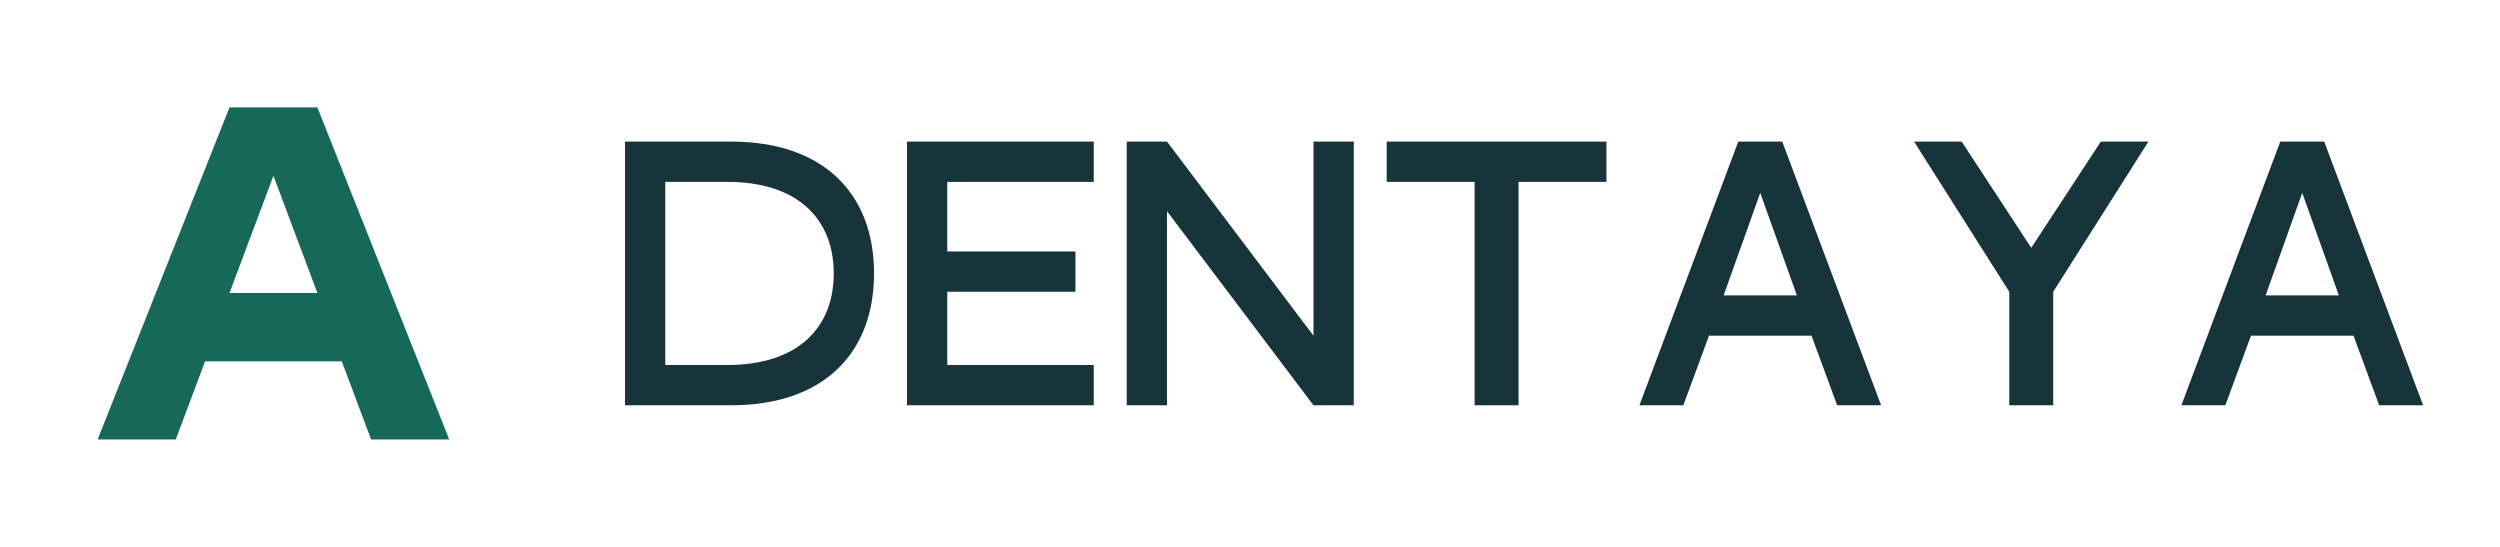
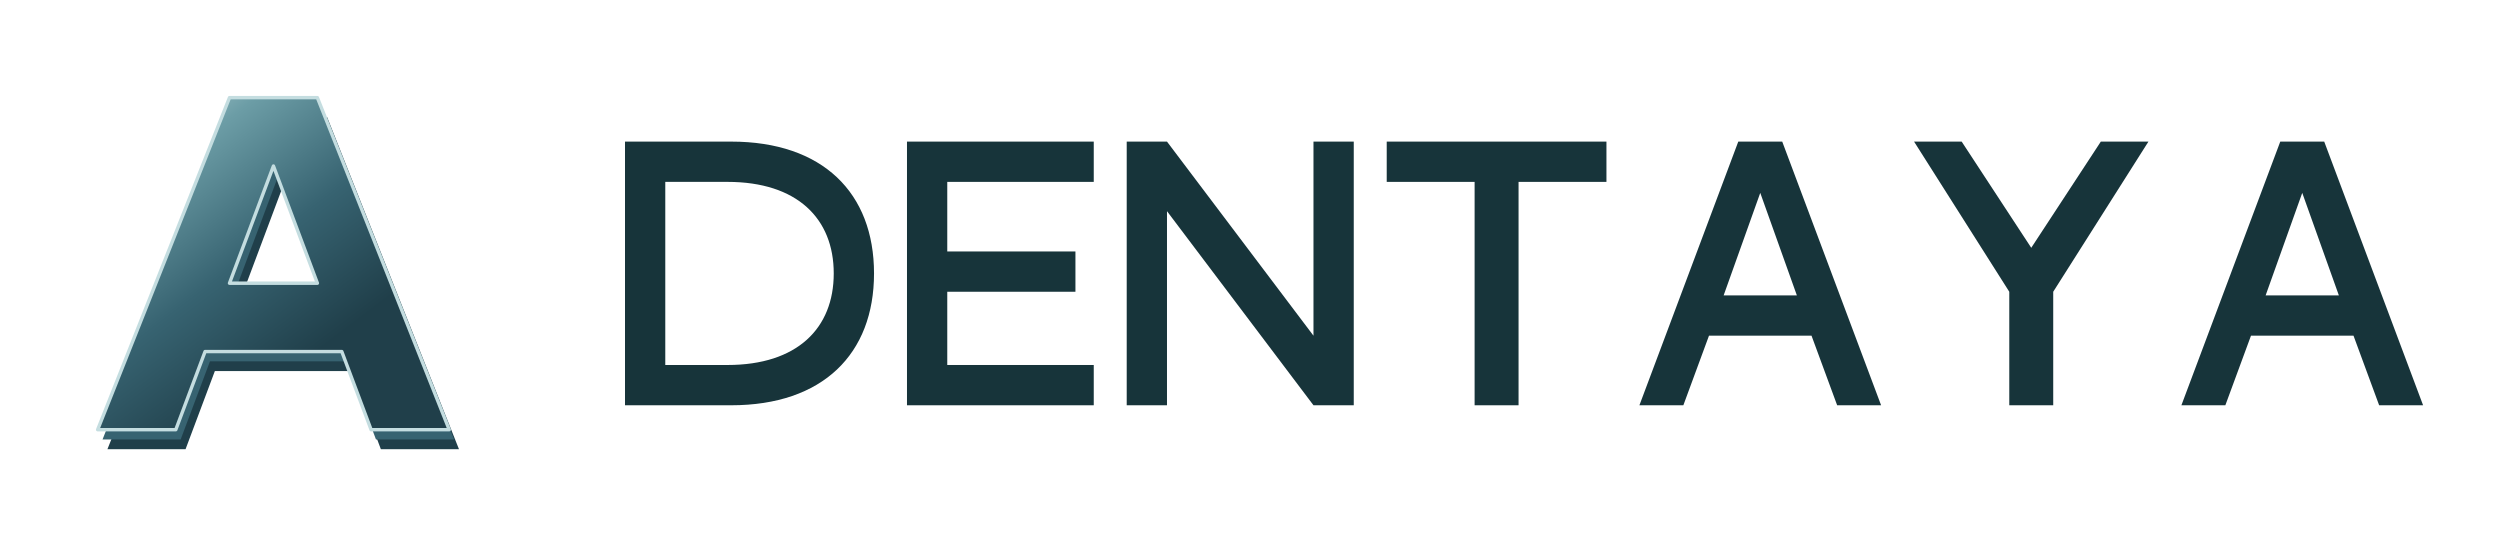
<svg xmlns="http://www.w3.org/2000/svg" viewBox="0 0 512 112" role="img" aria-label="DENTAYA">
-   <g transform="translate(8 8)">
-     <path fill="#166858" fill-rule="evenodd" d="M12 82L39 14H57L84 82H68L62 66H34L28 82ZM39 52H57L48 28Z" />
+   <defs>
+     <linearGradient id="dy-13-light-face" x1="0" y1="0" x2=".8" y2="1" gradientUnits="objectBoundingBox">
+       <stop offset="0" stop-color="#C4DDE0" />
+       <stop offset=".22" stop-color="#6C9DA6" />
+       <stop offset=".5" stop-color="#376371" />
+       <stop offset=".77" stop-color="#203F4A" />
+       <stop offset="1" stop-color="#203F4A" />
+     </linearGradient>
+     <linearGradient id="dy-13-light-tile" x2=".8" y2="1">
+       <stop stop-color="#244F48" />
+       <stop offset=".48" stop-color="#133C35" />
+       <stop offset="1" stop-color="#071E1C" />
+     </linearGradient>
+   </defs>
+   <g transform="translate(8 6)">
+     <g data-material="titanium" data-depth="vector">
+       <g transform="translate(2 4)">
+         <path fill="#203F4A" fill-rule="evenodd" d="M12 82L39 14H57L84 82H68L62 66H34L28 82ZM39 52H57L48 28Z" />
+       </g>
+       <g transform="translate(1 2)">
+         <path fill="#376371" fill-rule="evenodd" d="M12 82L39 14H57L84 82H68L62 66H34L28 82ZM39 52H57L48 28Z" />
+       </g>
+       <path fill="url(#dy-13-light-face)" fill-rule="evenodd" stroke="#C4DDE0" stroke-width="0.7" stroke-linejoin="round" d="M12 82L39 14H57L84 82H68L62 66H34L28 82ZM39 52H57L48 28Z" />
+     </g>
  </g>
  <g fill="#17343A" transform="translate(128 29) scale(0.75 0.75)">
    <path data-letter="D" fill-rule="evenodd" d="M0 0H29C54 0 68 14 68 36S54 72 29 72H0ZM11 11V61H28C47 61 57 51 57 36S47 11 28 11Z" transform="translate(0 0)" />
    <path data-letter="E" fill-rule="evenodd" d="M0 0H51V11H11V30H46V41H11V61H51V72H0Z" transform="translate(77 0)" />
    <path data-letter="N" fill-rule="evenodd" d="M0 0H11L51 53V0H62V72H51L11 19V72H0Z" transform="translate(137 0)" />
    <path data-letter="T" fill-rule="evenodd" d="M0 0H60V11H36V72H24V11H0Z" transform="translate(208 0)" />
    <path data-letter="A" fill-rule="evenodd" d="M0 72L27 0H39L66 72H54L47 53H19L12 72ZM23 42H43L33 14Z" transform="translate(277 0)" />
    <path data-letter="Y" fill-rule="evenodd" d="M0 0H13L32 29L51 0H64L38 41V72H26V41Z" transform="translate(352 0)" />
    <path data-letter="A" fill-rule="evenodd" d="M0 72L27 0H39L66 72H54L47 53H19L12 72ZM23 42H43L33 14Z" transform="translate(425 0)" />
  </g>
</svg>
